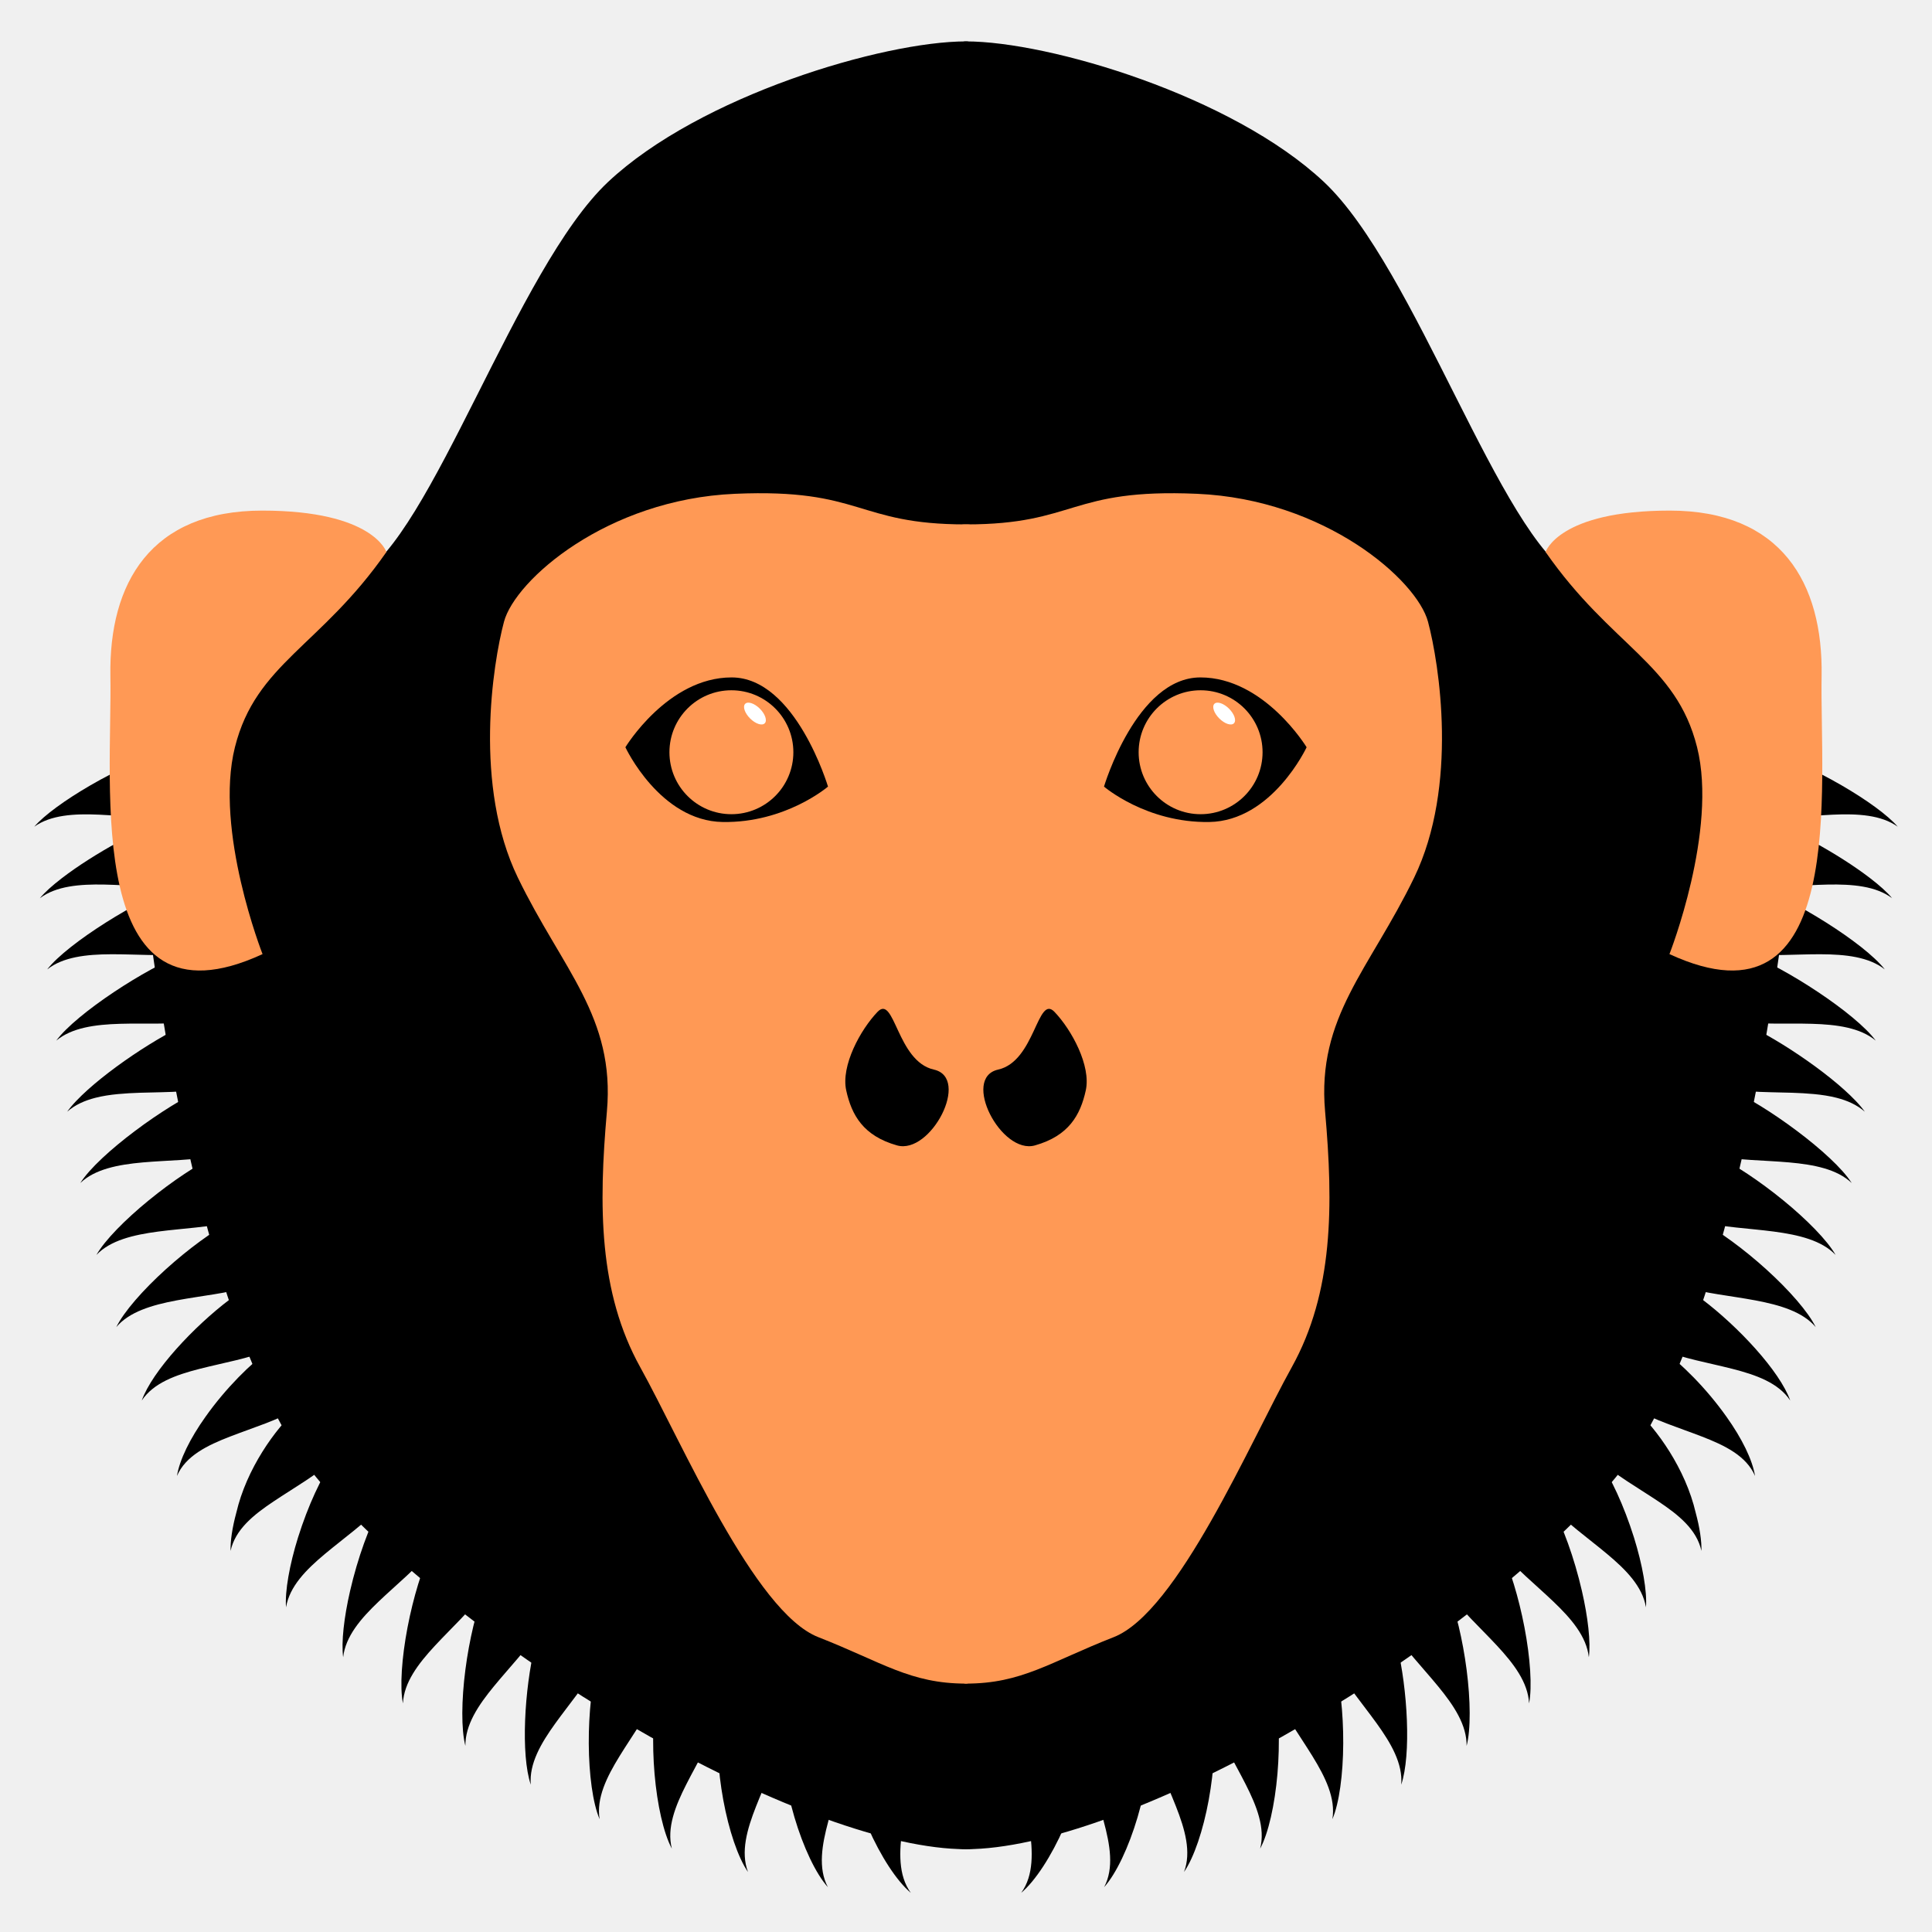
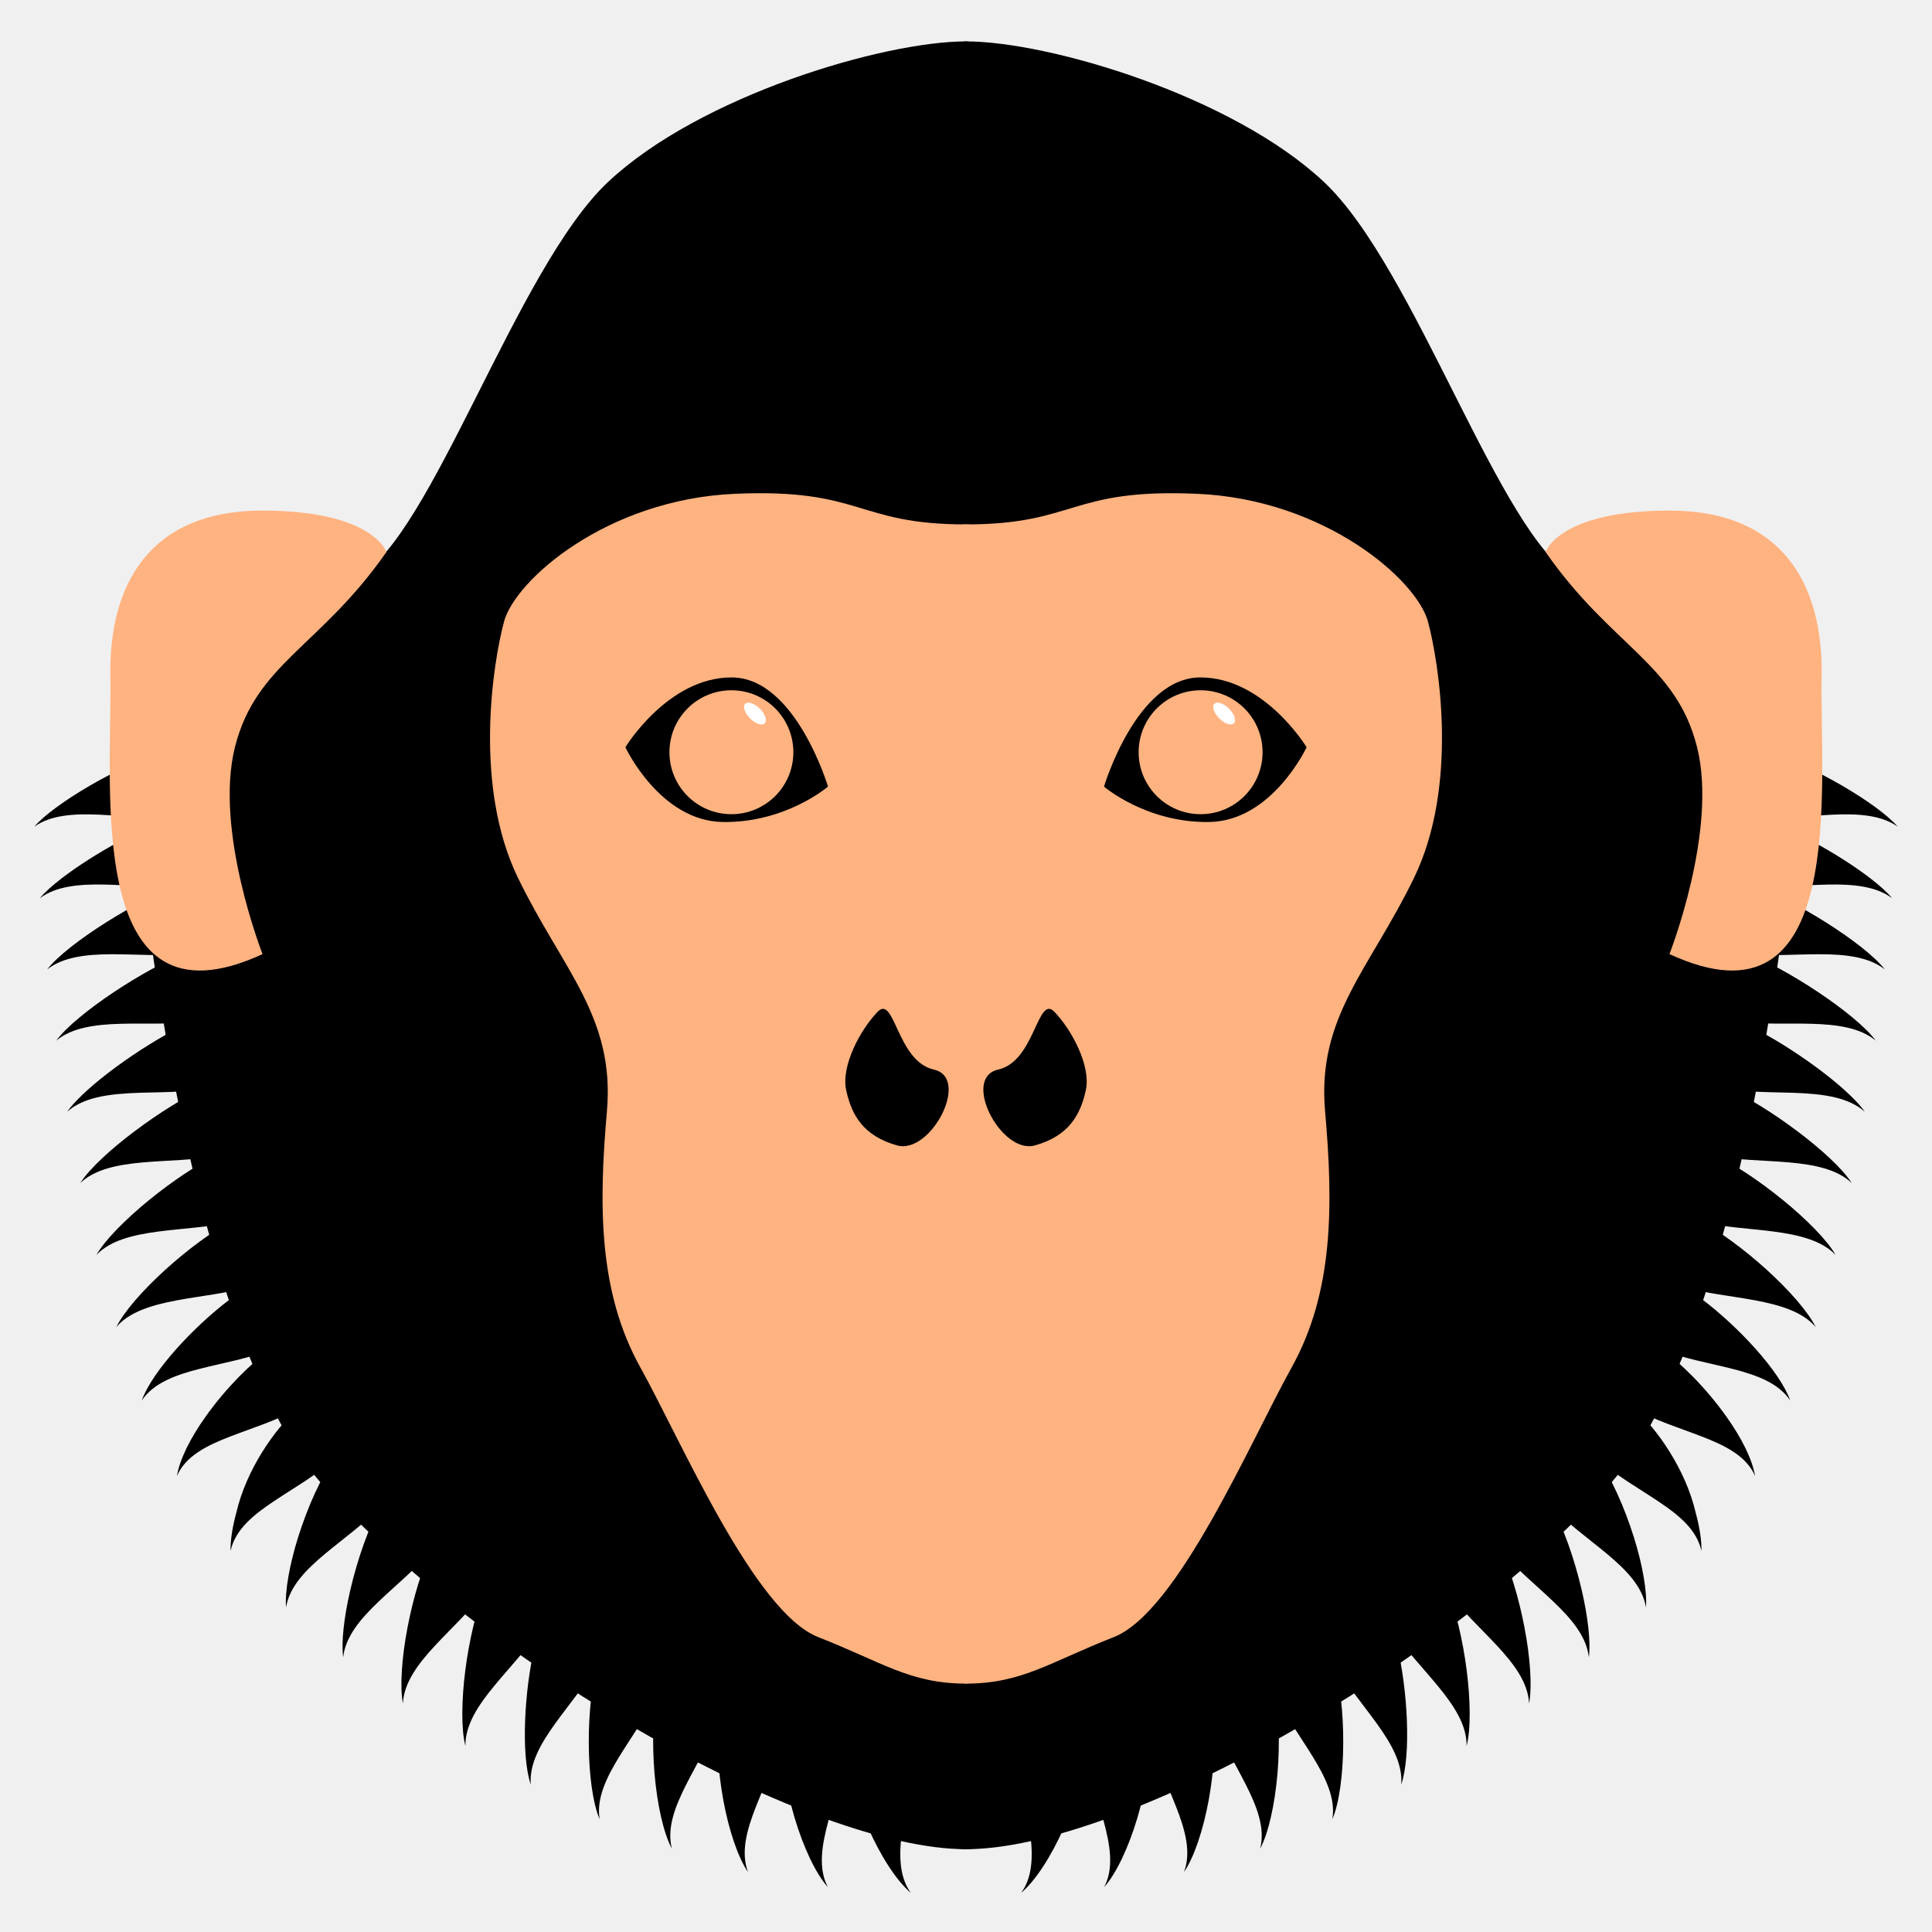
<svg xmlns="http://www.w3.org/2000/svg" xmlns:xlink="http://www.w3.org/1999/xlink" width="140mm" height="140mm" viewBox="0 0 496.063 496.063" id="svg2" version="1.1">
  <defs id="defs4">
    </defs>
  <g id="layer1" transform="translate(-132.8117,-556.8679)">
    <path style="fill:#000000;fill-rule:evenodd;stroke:none;stroke-width:1px;stroke-linecap:butt;stroke-linejoin:miter;stroke-opacity:1" d="m 380.843,567.498 c -21.26,0 -68.335,13.948 -91.907,36.091 -23.571,22.143 -45.3,91.289 -64.286,101.429 -19.235,10.272 -60.714,20 -60.714,20 0,0 9.286,166.429 52.143,213.571 42.857,47.143 125.374,93.082 164.764,93.082 38.976,0 90.236,-244.511 90.236,-244.511 0,0 -68.976,-219.663 -90.236,-219.663 z" id="path4163" />
    <use x="0" y="0" xlink:href="#path4163" id="use4177" transform="matrix(-1,0,0,1,761.6865,4.682813e-6)" width="100%" height="100%" />
    <use x="0" y="0" xlink:href="#path4151" id="use4171" transform="matrix(-1,0,0,1,761.6865,3.317187e-6)" width="100%" height="100%" />
-     <path style="fill:#ff9955;fill-opacity:1;fill-rule:evenodd;stroke:none;stroke-width:1px;stroke-linecap:butt;stroke-linejoin:miter;stroke-opacity:1" d="m 380.843,691.514 c -28.346,0 -26.485,-9.286 -59.342,-7.857 -32.857,1.429 -56.429,22.143 -59.286,32.857 -2.857,10.714 -7.857,42.143 3.571,65.714 11.429,23.571 25,35.714 22.857,60 -2.143,24.286 -2.143,46.429 8.571,65.714 10.714,19.286 29.286,62.857 45.714,69.286 16.429,6.429 23.556,11.924 37.913,11.924 14.173,0 64.944,-169.781 64.944,-169.781 0,0 -36.597,-127.857 -64.944,-127.857 z" id="path4151" />
+     <path style="fill:#ffb380;fill-opacity:1;fill-rule:evenodd;stroke:none;stroke-width:1px;stroke-linecap:butt;stroke-linejoin:miter;stroke-opacity:1" d="m 380.843,691.514 c -28.346,0 -26.485,-9.286 -59.342,-7.857 -32.857,1.429 -56.429,22.143 -59.286,32.857 -2.857,10.714 -7.857,42.143 3.571,65.714 11.429,23.571 25,35.714 22.857,60 -2.143,24.286 -2.143,46.429 8.571,65.714 10.714,19.286 29.286,62.857 45.714,69.286 16.429,6.429 23.556,11.924 37.913,11.924 14.173,0 64.944,-169.781 64.944,-169.781 0,0 -36.597,-127.857 -64.944,-127.857 z" id="path4151" />
    <path style="fill:#000000;fill-rule:evenodd;stroke:none;stroke-width:1px;stroke-linecap:butt;stroke-linejoin:miter;stroke-opacity:1" d="m 372.591,831.498 c 9.512,2.127 -0.797,21.916 -9.464,19.464 -8.667,-2.452 -11.639,-7.774 -13.036,-14.107 -1.397,-6.333 3.632,-15.578 8.036,-20.179 4.404,-4.601 4.952,12.695 14.464,14.821 z" id="path4153" />
    <path style="fill:#000000;fill-rule:evenodd;stroke:none;stroke-width:1px;stroke-linecap:butt;stroke-linejoin:miter;stroke-opacity:1" d="m 345.41,758.836 c 0,0 -8.334,-28.032 -24.749,-28.032 -16.415,0 -27.274,17.93 -27.274,17.93 0,0 8.839,18.94 25.001,19.193 16.162,0.253 27.022,-9.091 27.022,-9.091 z" id="path4161" />
-     <circle style="opacity:1;fill:#ff9955;fill-opacity:1;stroke:none;stroke-width:0.886;stroke-linecap:round;stroke-linejoin:round;stroke-miterlimit:4;stroke-dasharray:0.886, 1.772;stroke-dashoffset:0;stroke-opacity:1" id="path4159" cx="320.607" cy="750.013" r="15.91" />
+     <circle style="opacity:1;fill:#ffb380;fill-opacity:1;stroke:none;stroke-width:0.886;stroke-linecap:round;stroke-linejoin:round;stroke-miterlimit:4;stroke-dasharray:0.886, 1.772;stroke-dashoffset:0;stroke-opacity:1" id="path4159" cx="320.607" cy="750.013" r="15.91" />
    <use x="0" y="0" xlink:href="#path4153" id="use4169" transform="matrix(-1,0,0,1,761.6865,-3.1718698e-7)" width="100%" height="100%" />
    <use x="0" y="0" xlink:href="#path4161" id="use4173" transform="matrix(-1,0,0,1,761.6865,-1.317187e-6)" width="100%" height="100%" />
    <use x="0" y="0" xlink:href="#path4159" id="use4175" transform="matrix(-1,0,0,1,761.6865,2.2682813e-5)" width="100%" height="100%" />
    <use x="0" y="0" xlink:href="#path4233" id="use4265" transform="matrix(-1,0,0,1,761.6865,3.1718698e-7)" width="100%" height="100%" style="fill:#000000" />
    <use x="0" y="0" xlink:href="#path4165" id="use4179" transform="matrix(-1,0,0,1,761.6865,-1.682813e-6)" width="100%" height="100%" />
    <ellipse style="opacity:1;fill:#ffffff;fill-opacity:1;stroke:none;stroke-width:0.886;stroke-linecap:round;stroke-linejoin:round;stroke-miterlimit:4;stroke-dasharray:0.886, 1.772;stroke-dashoffset:0;stroke-opacity:1" id="path4181" cx="-292.337" cy="754.298" rx="1.772" ry="3.543" transform="matrix(0.7071068,-0.7071068,0.7071068,0.7071068,0,0)" />
    <ellipse transform="matrix(0.7071068,-0.7071068,0.7071068,0.7071068,0,0)" ry="3.543" rx="1.772" cy="839.485" cx="-207.15" id="ellipse4183" style="opacity:1;fill:#ffffff;fill-opacity:1;stroke:none;stroke-width:0.886;stroke-linecap:round;stroke-linejoin:round;stroke-miterlimit:4;stroke-dasharray:0.886, 1.772;stroke-dashoffset:0;stroke-opacity:1" />
    <path style="fill:#000000;fill-rule:evenodd;stroke:none;stroke-width:1px;stroke-linecap:butt;stroke-linejoin:miter;stroke-opacity:1" d="m 350.034,1006.319 c 0.511,5.041 2.466,12.507 5.668,19.811 3.201,7.302 7.346,13.695 10.964,16.739 -3.273,-4.516 -2.977,-10.623 -2.131,-16.846 0.901,-6.633 2.216,-12.508 2.132,-18.587 -5.543,0.012 -11.098,-0.379 -16.633,-1.117 z m -16.524,-3.2 c -0.057,5.064 1.038,12.749 3.291,20.373 2.255,7.627 5.478,14.477 8.575,17.92 -2.58,-4.872 -1.517,-10.884 0.121,-16.952 1.735,-6.426 3.823,-12.148 4.533,-18.141 -5.535,-0.738 -11.052,-1.823 -16.52,-3.2 z m -16.236,-4.949 c -0.012,0.115 -0.024,0.232 -0.036,0.351 -0.496,5.098 -0.128,12.809 1.285,20.52 1.414,7.712 3.772,14.773 6.345,18.477 -1.944,-5.131 -0.232,-10.99 2.075,-16.854 2.426,-6.168 5.182,-11.7 6.563,-17.546 -5.441,-1.37 -10.835,-3.028 -16.153,-4.92 0,-10e-6 -0.079,-0.028 -0.079,-0.028 z m -15.804,-6.434 c -0.954,4.953 -1.27,12.735 -0.593,20.603 0.676,7.863 2.306,15.233 4.442,19.186 -1.36,-5.283 0.877,-10.929 3.73,-16.547 2.978,-5.864 6.29,-11.17 8.221,-16.809 -5.346,-1.911 -10.614,-4.066 -15.8,-6.433 z m -15.317,-7.704 c -1.313,4.865 -2.209,12.627 -2.168,20.507 0.041,7.879 1.028,15.343 2.785,19.425 -0.88,-5.354 1.804,-10.796 5.109,-16.165 3.436,-5.58 7.202,-10.631 9.588,-16.066 -5.186,-2.367 -10.292,-4.945 -15.313,-7.702 z m -14.814,-8.781 c -0.411,1.209 -0.812,2.625 -1.19,4.196 -2.674,11.114 -3.658,27.947 -1.055,35.657 -0.446,-5.392 2.618,-10.626 6.307,-15.746 3.82,-5.3 7.977,-10.102 10.749,-15.327 -4.663,-2.561 -9.254,-5.276 -13.771,-8.12 -0.347,-0.219 -0.694,-0.439 -1.04,-0.659 z m -14.266,-9.701 c -1.906,4.663 -3.763,12.254 -4.77,20.054 -1.005,7.781 -1.094,15.312 0.002,19.534 -0.062,-5.394 3.313,-10.413 7.322,-15.291 4.131,-5.027 8.617,-9.585 11.709,-14.598 -4.85,-3.088 -9.607,-6.324 -14.263,-9.699 z m -13.655,-10.544 c -2.183,4.539 -4.495,12.004 -5.971,19.73 -1.472,7.707 -2.016,15.218 -1.178,19.498 0.264,-5.388 3.936,-10.194 8.232,-14.821 4.427,-4.768 9.18,-9.048 12.569,-13.865 -4.655,-3.376 -9.209,-6.892 -13.652,-10.542 z m -12.968,-11.339 c -2.768,4.91 -5.803,13.216 -7.748,21.686 -1.557,6.769 -2.295,13.178 -1.779,17.03 0.588,-5.362 4.543,-9.938 9.111,-14.298 4.707,-4.492 9.709,-8.477 13.382,-13.081 -2.262,-1.858 -4.496,-3.751 -6.699,-5.678 -2.124,-1.858 -4.215,-3.742 -6.266,-5.658 z m -11.928,-12.102 c -3.223,4.568 -6.604,11.857 -9.188,20.069 -2.181,7.003 -3.398,13.824 -3.077,17.923 0.891,-5.358 5.142,-9.652 9.991,-13.702 5.019,-4.192 10.218,-7.806 14.199,-12.19 -2.229,-2.082 -4.411,-4.201 -6.536,-6.364 -1.867,-1.904 -3.676,-3.807 -5.39,-5.736 z m -9.315,-13.019 c -5.718,5.178 -13.103,15.447 -15.724,26.745 -1.036,3.815 -1.545,7.292 -1.466,9.785 1.197,-5.513 5.903,-9.275 11.172,-12.785 5.579,-3.716 10.836,-6.629 15.331,-10.729 -1.104,-1.243 -2.169,-2.497 -3.184,-3.769 -2.273,-2.809 -4.282,-5.928 -6.128,-9.248 z m -7.064,-15.126 c -4.754,3.339 -11.368,9.862 -16.581,17.241 -3.941,5.535 -6.66,11.037 -7.31,15.178 2.204,-5.168 7.829,-7.878 13.649,-10.124 6.35,-2.45 11.951,-4.085 17.305,-7.171 -1.285,-2.312 -2.492,-4.72 -3.655,-7.189 -1.212,-2.596 -2.342,-5.244 -3.408,-7.934 z m -5.594,-16.156 c -1.407,0.837 -3.025,1.943 -4.757,3.253 -9.19,6.952 -19.869,18.347 -22.585,25.953 3.029,-4.547 8.788,-6.586 14.88,-8.139 6.408,-1.633 12.515,-2.628 18.055,-4.914 -1.873,-4.732 -3.544,-9.597 -5.094,-14.542 -0.168,-0.536 -0.334,-1.073 -0.499,-1.611 z m -4.59,-16.67 c -4.442,2.328 -10.798,6.947 -16.603,12.204 -5.811,5.261 -10.771,10.902 -12.687,14.829 6.553,-7.844 23.483,-7.021 33.879,-10.366 -1.685,-5.497 -3.204,-11.057 -4.589,-16.667 z m -3.782,-16.969 c -4.528,2.134 -11.108,6.489 -17.156,11.427 -6.058,4.947 -11.325,10.28 -13.453,14.035 7.051,-7.458 23.748,-5.705 34.391,-8.497 -1.385,-5.61 -2.635,-11.269 -3.782,-16.965 z m -3.161,-17.189 c -9.447,4.1 -26.81,16.688 -31.587,24.186 7.468,-7.134 23.896,-4.651 34.747,-7.001 -1.147,-5.696 -2.19,-11.429 -3.16,-17.185 z m -2.672,-17.307 c -8.335,3.354 -22.978,13.067 -29.961,20.42 -0.945,0.991 -1.73,1.921 -2.315,2.76 1.997,-1.76 4.481,-2.865 7.247,-3.572 0,0 0,0 0,0 1.823,-0.466 3.772,-0.761 5.791,-0.954 0,0 0,0 0,0 7.423,-0.712 15.093,-0.102 21.91,-1.35 -0.124,-0.733 -0.246,-1.466 -0.367,-2.199 -0.828,-5.024 -1.595,-10.059 -2.304,-15.105 z m -2.216,-17.383 c -9.591,3.581 -27.692,15.286 -32.871,22.313 7.978,-6.659 24.019,-3.213 35.087,-4.934 -0.813,-5.781 -1.55,-11.575 -2.216,-17.379 z m -1.789,-17.445 c -9.655,3.346 -28.07,14.619 -33.415,21.48 8.159,-6.451 24.08,-2.599 35.203,-4.039 -0.666,-5.804 -1.26,-11.619 -1.788,-17.441 z M 176.966,766.828 c -7.435,2.365 -20.028,9.195 -28.226,15.484 -2.458,1.884 -4.452,3.672 -5.691,5.182 8.326,-6.251 24.121,-2.022 35.289,-3.198 -0.135,-1.486 -0.265,-2.973 -0.391,-4.46 -0.367,-4.338 -0.697,-8.675 -0.981,-13.009 z m -0.867,-17.433 c -5.232,1.455 -12.893,4.96 -20.133,9.149 -6.25,3.63 -11.8,7.603 -14.358,10.591 8.435,-6.055 24.208,-1.42 35.358,-2.311 -0.202,-3.096 -0.381,-6.192 -0.533,-9.286 -0.133,-2.728 -0.25,-5.443 -0.334,-8.143 z" id="path4233" />
-     <path style="fill:#ff9955;fill-opacity:1;fill-rule:evenodd;stroke:none;stroke-width:1px;stroke-linecap:butt;stroke-linejoin:miter;stroke-opacity:1" d="m 232.024,698.6 c 0,0 -3.318,-10.63 -31.89,-10.63 -28.571,0 -39.399,18.566 -38.976,42.52 0.494,27.996 -6.996,92.615 39.067,71.355 0,0 -12.476,-31.699 -7.087,-53.15 5.39,-21.451 22.001,-25.828 38.886,-50.096 z" id="path4165" />
+     <path style="fill:#ffb380;fill-opacity:1;fill-rule:evenodd;stroke:none;stroke-width:1px;stroke-linecap:butt;stroke-linejoin:miter;stroke-opacity:1" d="m 232.024,698.6 c 0,0 -3.318,-10.63 -31.89,-10.63 -28.571,0 -39.399,18.566 -38.976,42.52 0.494,27.996 -6.996,92.615 39.067,71.355 0,0 -12.476,-31.699 -7.087,-53.15 5.39,-21.451 22.001,-25.828 38.886,-50.096 z" id="path4165" />
  </g>
</svg>
